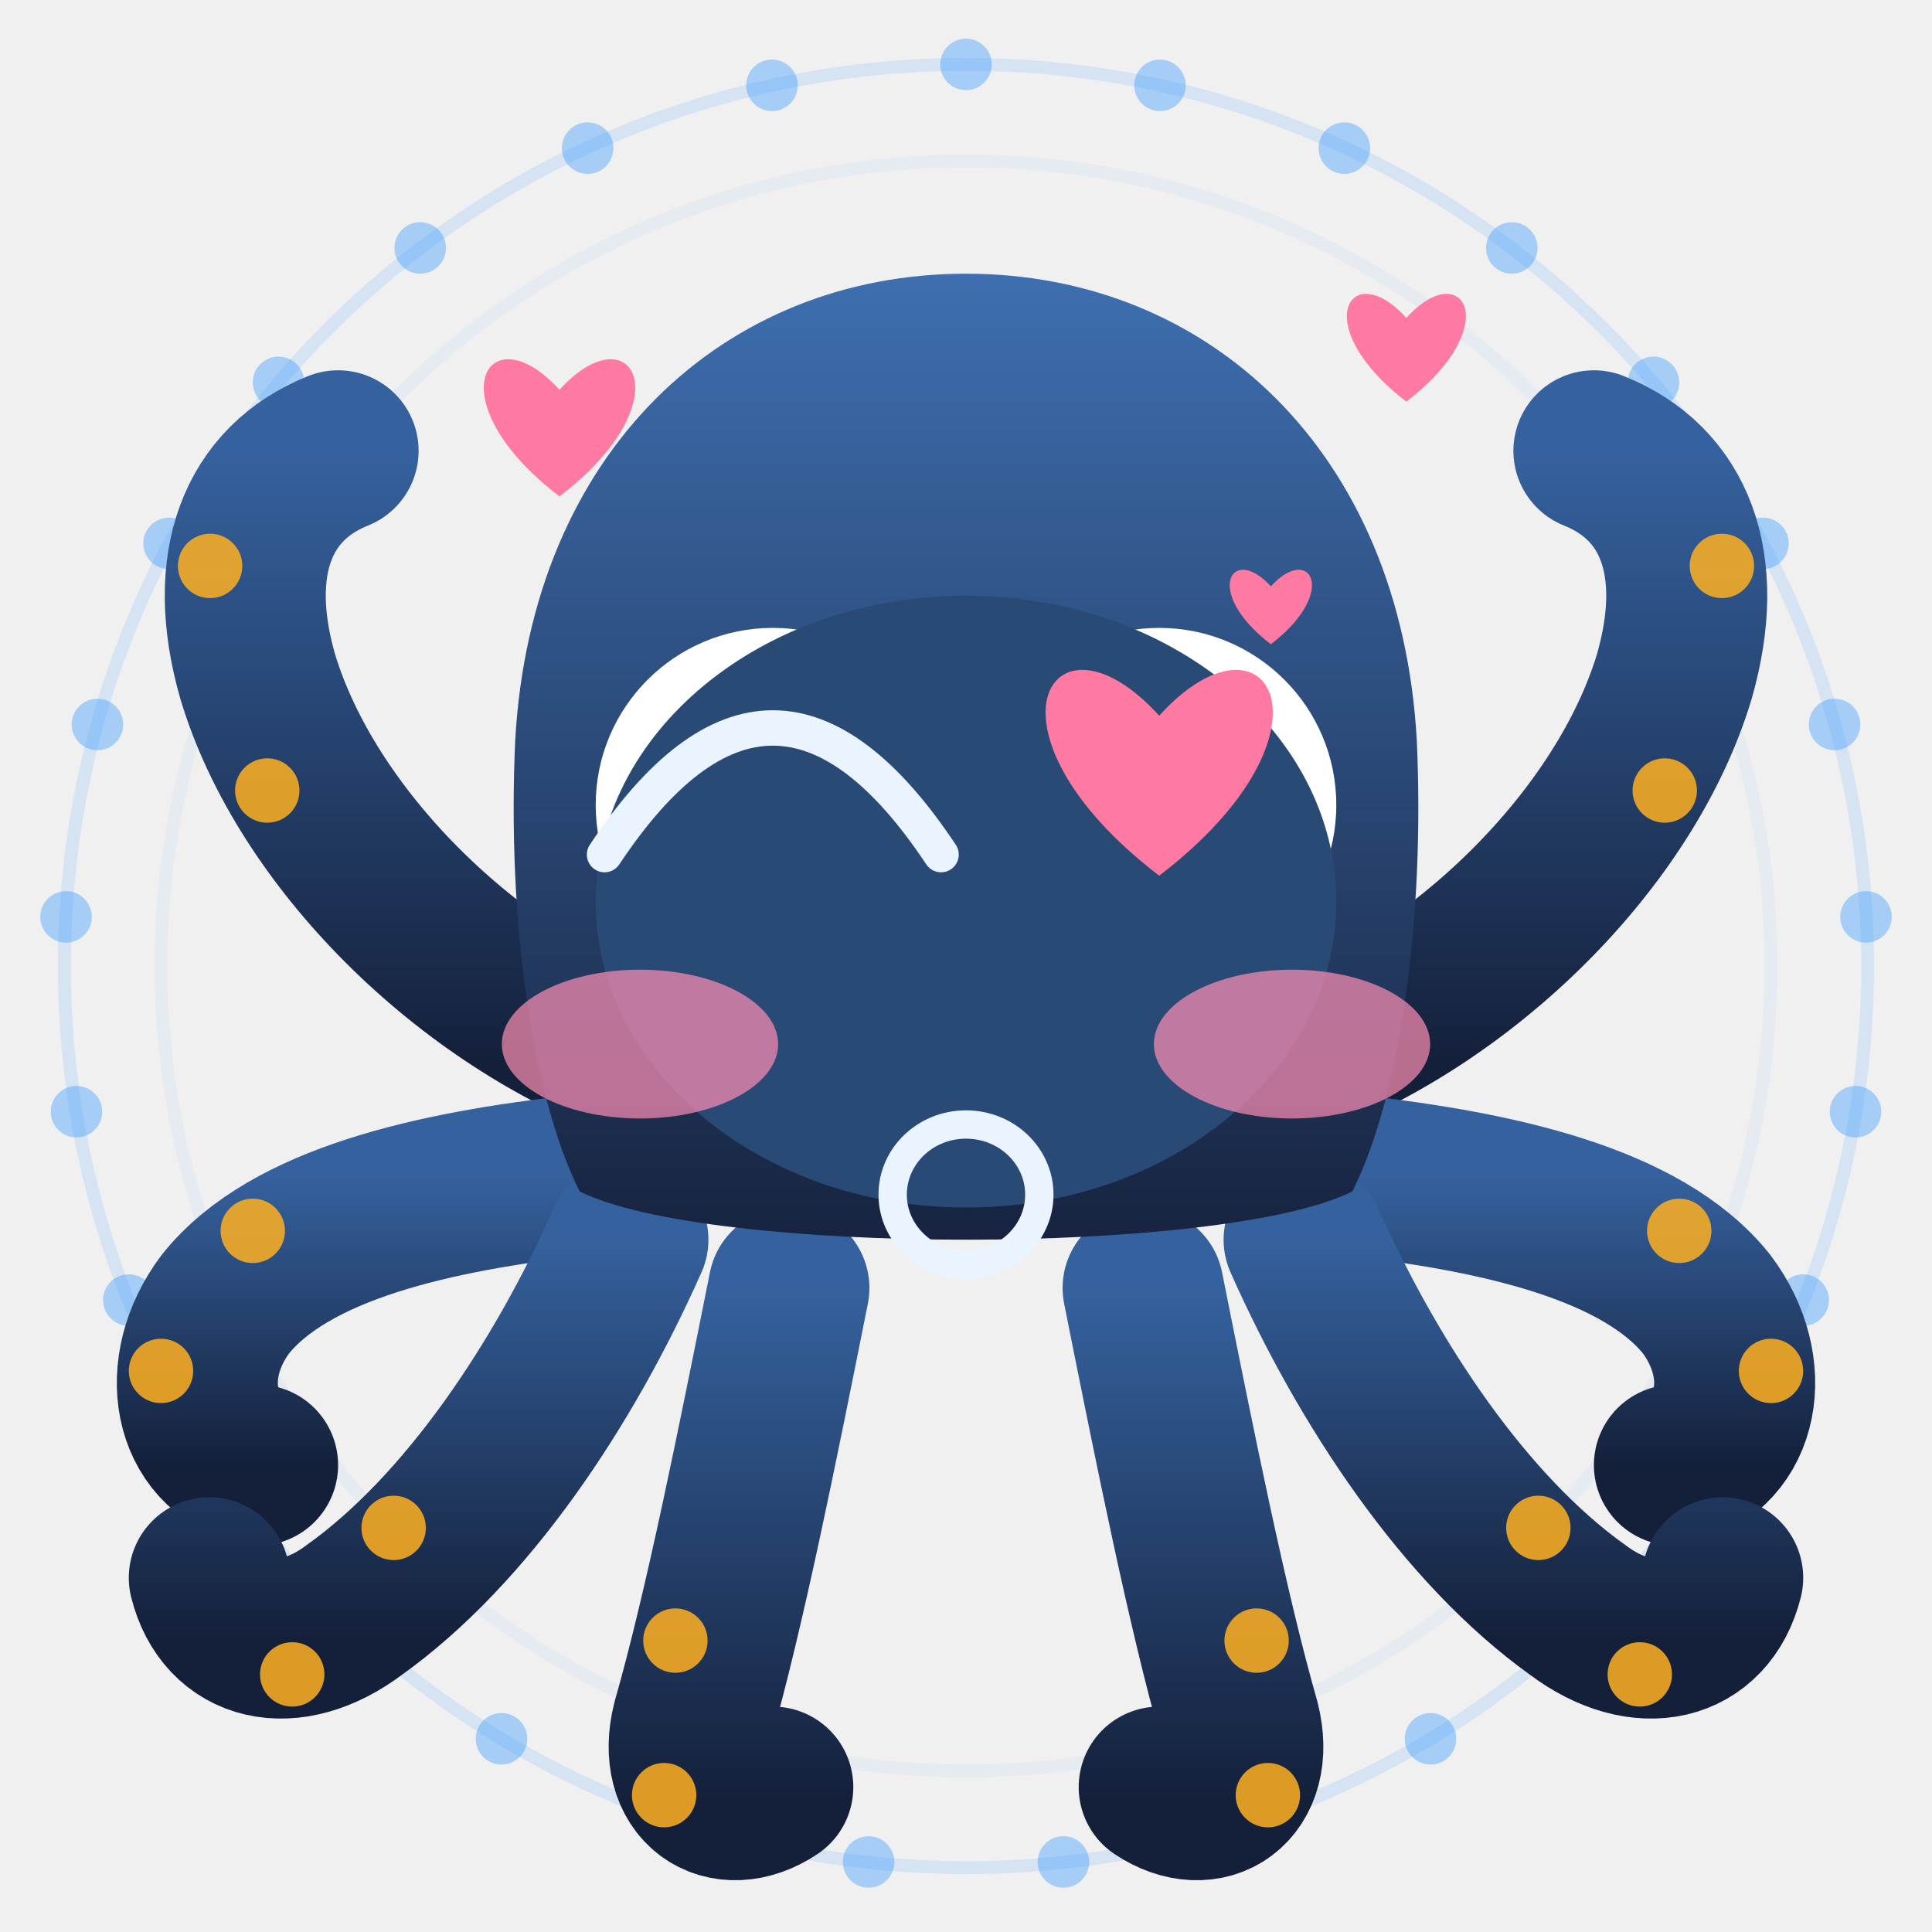
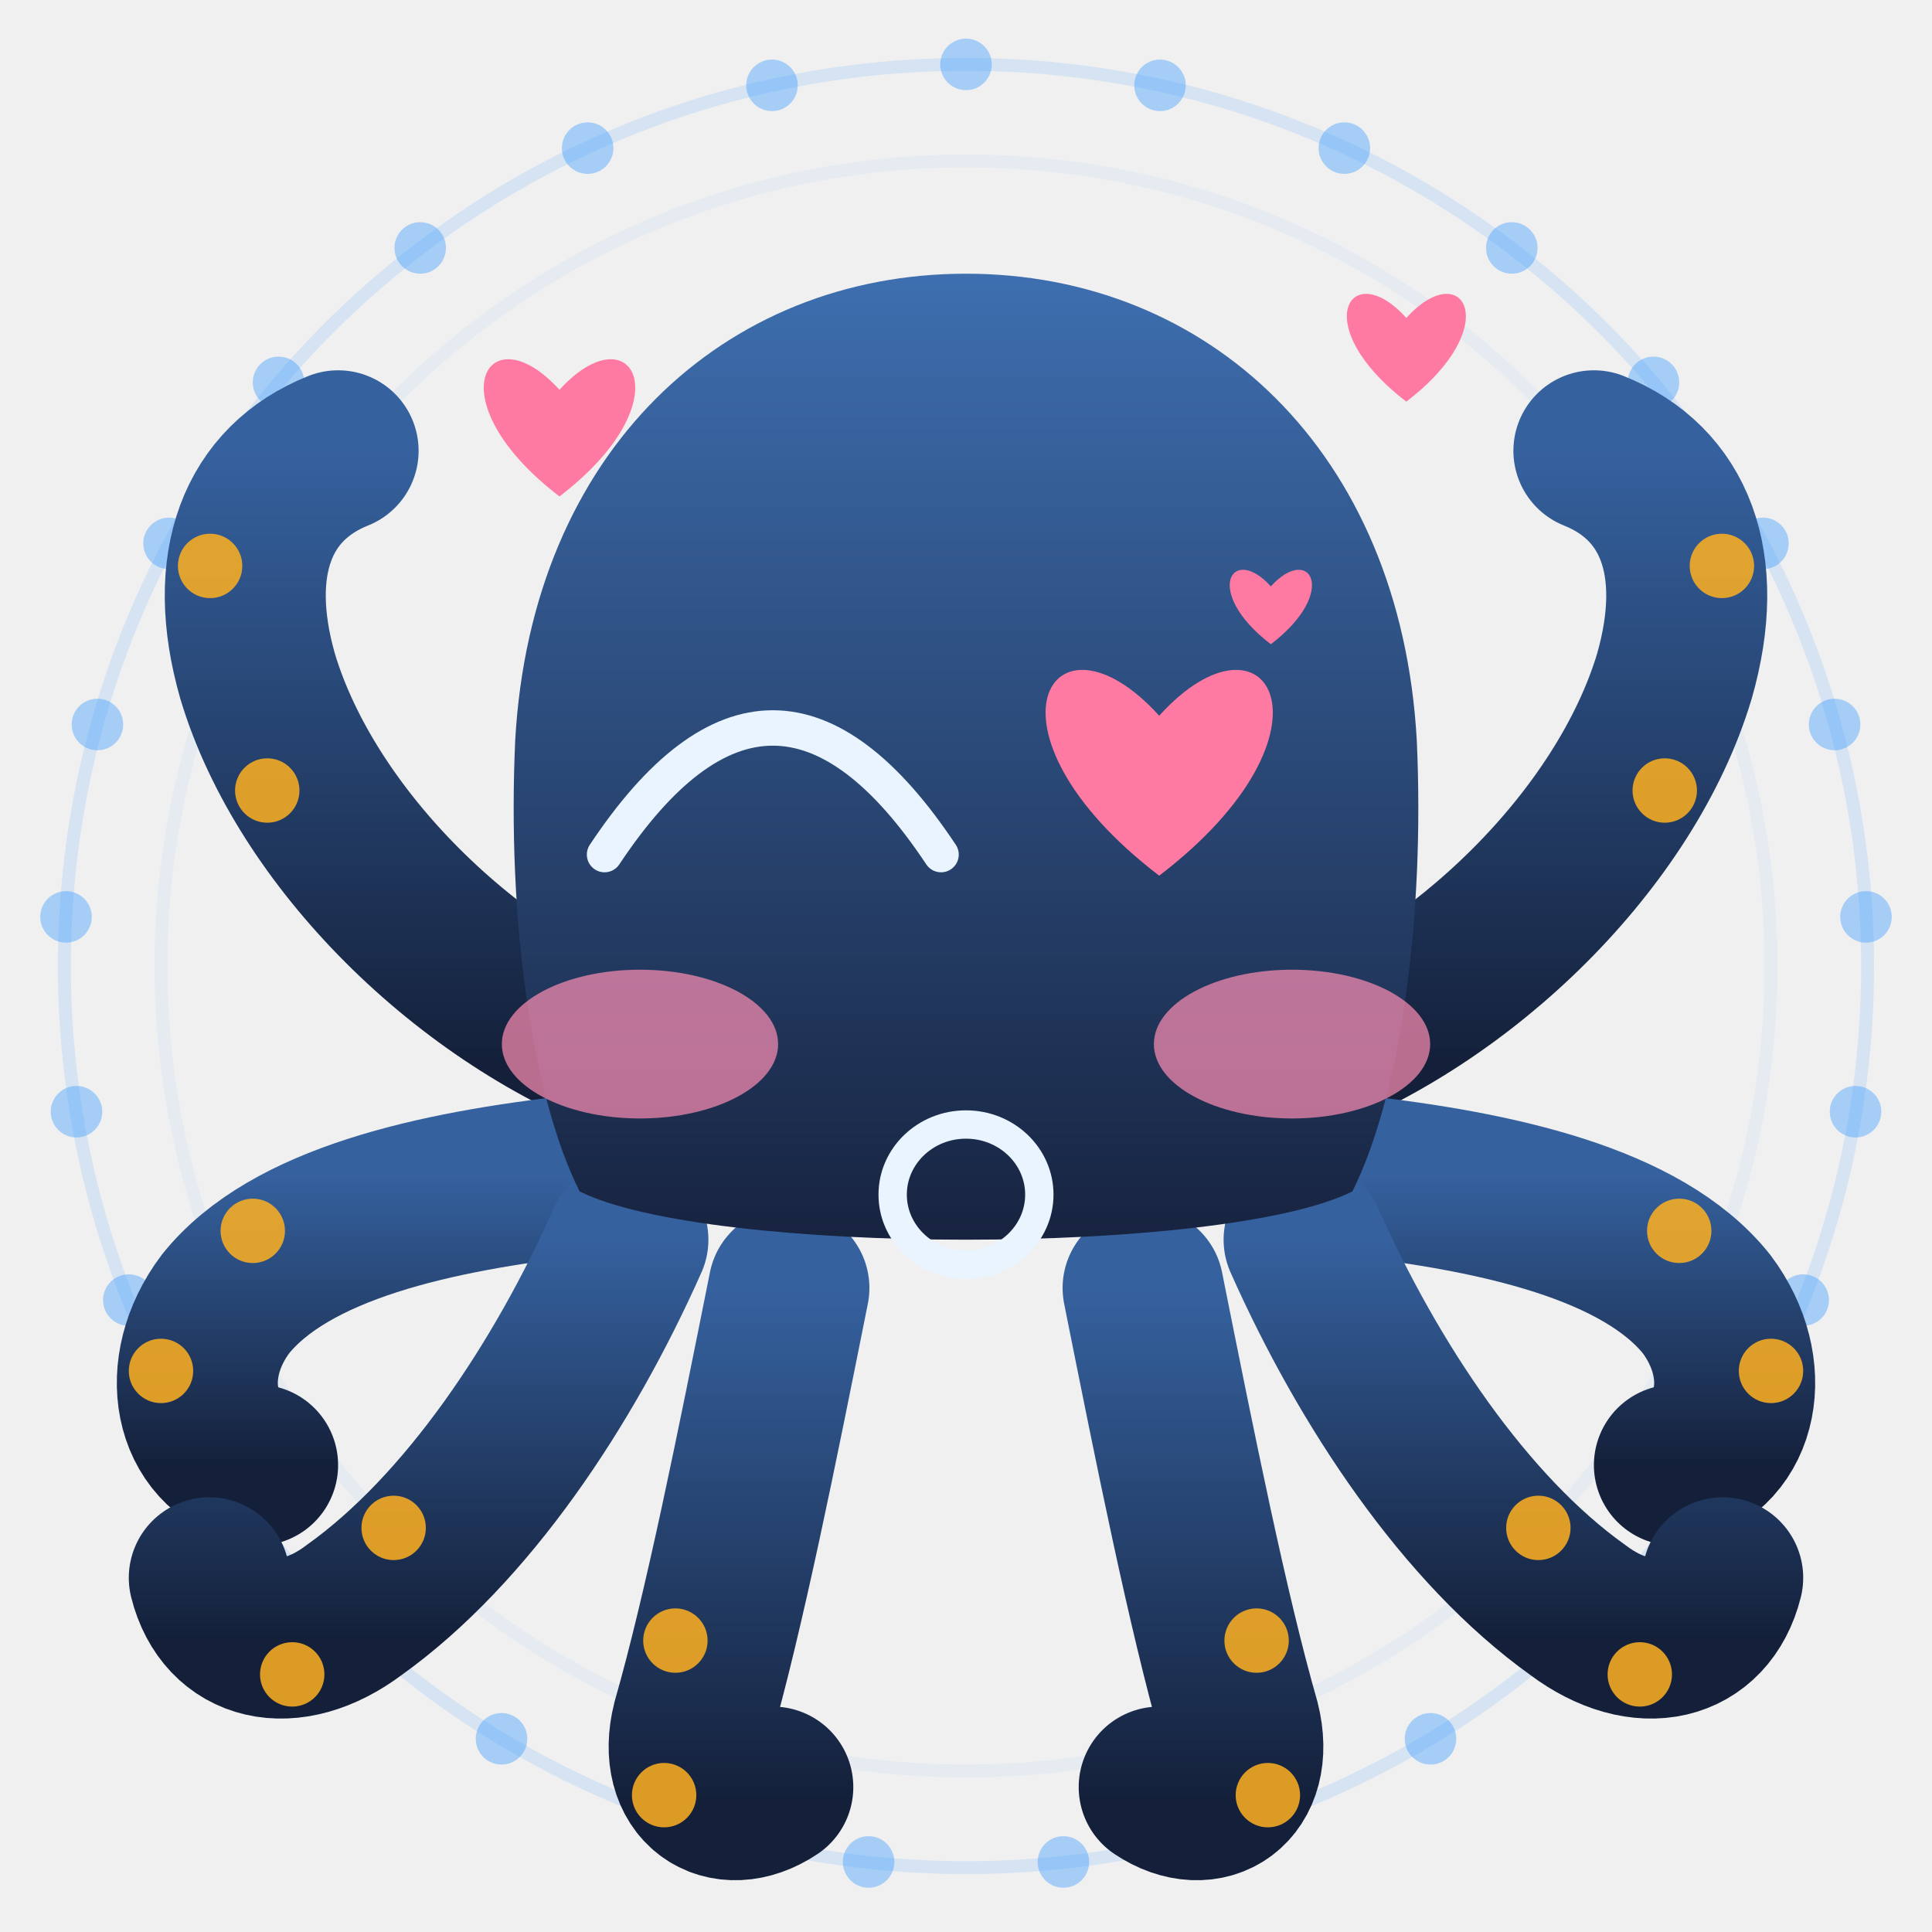
<svg xmlns="http://www.w3.org/2000/svg" viewBox="0 0 240 240" width="240" height="240" role="img" aria-label="阿章 · 撒娇 Coquettish">
  <style>
.ex-motion { animation: ex-sway 2.4s ease-in-out infinite; transform-box: fill-box; transform-origin: 50% 50%; }
.ex-anim-tear { animation: ex-tear 1.8s ease-in infinite; transform-box: fill-box; transform-origin: center; }
.ex-anim-sweat { animation: ex-tear 1.5s ease-in infinite; transform-box: fill-box; transform-origin: center; }
.ex-anim-heart { animation: ex-heart 2.2s ease-out infinite; transform-box: fill-box; transform-origin: center; }
.ex-anim-spark { animation: ex-spark 1.9s ease-in-out infinite; transform-box: fill-box; transform-origin: center; }
.ex-anim-rain { animation: ex-rain 1.4s linear infinite; transform-box: fill-box; transform-origin: center; }
.ex-anim-confetti { animation: ex-confetti 2.4s linear infinite; transform-box: fill-box; transform-origin: center; }
.ex-anim-pulse { animation: ex-pulse 1.6s ease-in-out infinite; transform-box: fill-box; transform-origin: center; }
.ex-anim-knock { animation: ex-knock 0.55s ease-in-out infinite; transform-box: fill-box; transform-origin: center; }
.ex-anim-knockline { animation: ex-knockline 0.55s ease-out infinite; transform-box: fill-box; transform-origin: center; }
.ex-anim-palm { animation: ex-palm 0.9s ease-in-out infinite; transform-box: fill-box; transform-origin: center; }
.ex-anim-steam { animation: ex-steam 1.8s ease-out infinite; transform-box: fill-box; transform-origin: center; }
.ex-anim-shock { animation: ex-shock 0.5s ease-in-out infinite; transform-box: fill-box; transform-origin: center; }
.ex-anim-please { animation: ex-please 1.4s ease-in-out infinite; transform-box: fill-box; transform-origin: center; }
.ex-anim-drift { animation: ex-drift 4.5s ease-in-out infinite; transform-box: fill-box; transform-origin: center; }
@keyframes ex-sway { 0%,100% { transform: rotate(0deg); } 50% { transform: rotate(-2.5deg); } }
@keyframes ex-tear { 0% { transform: translateY(0); opacity: 0; } 18% { opacity: 1; } 100% { transform: translateY(24.2px); opacity: 0; } }
@keyframes ex-heart { 0% { transform: translateY(0) scale(.65); opacity: 0; } 20% { opacity: 1; } 100% { transform: translateY(-39.6px) scale(1.15); opacity: 0; } }
@keyframes ex-spark { 0%,100% { transform: scale(.6) rotate(0deg); opacity: .3; } 50% { transform: scale(1.15) rotate(25deg); opacity: 1; } }
@keyframes ex-rain { 0% { transform: translateY(0); opacity: 0; } 20% { opacity: 1; } 100% { transform: translateY(26.4px); opacity: 0; } }
@keyframes ex-confetti { 0% { transform: translateY(-7.7px) rotate(0deg); opacity: 1; } 100% { transform: translateY(35.2px) rotate(200deg); opacity: 0; } }
@keyframes ex-pulse { 0%,100% { transform: scale(1); opacity: .35; } 50% { transform: scale(1.18); opacity: .7; } }
@keyframes ex-knock { 0%,100% { transform: translateX(9.9px); } 35% { transform: translateX(0); } }
@keyframes ex-knockline { 0%,100% { transform: scaleX(.6); opacity: .35; } 35% { transform: scaleX(1); opacity: 1; } }
@keyframes ex-palm { 0%,100% { transform: translateY(0) rotate(0deg); } 50% { transform: translateY(-2.64px) rotate(-4deg); } }
@keyframes ex-steam { 0% { transform: translateY(0); opacity: .7; } 100% { transform: translateY(-19.8px); opacity: 0; } }
@keyframes ex-shock { 0%,100% { transform: scaleX(.7); opacity: .4; } 50% { transform: scaleX(1.25); opacity: 1; } }
@keyframes ex-please { 0%,100% { transform: translateY(0); } 50% { transform: translateY(-3.96px); } }
@keyframes ex-drift { 0%,100% { transform: translateY(0); } 50% { transform: translateY(-4.4px); } }
@media (prefers-reduced-motion: reduce) {
  .ex-motion, [class*="ex-anim-"] { animation: none !important; }
}
</style>
  <g class="ex-motion ex-coquettish">
    <g class="ex-base">
      <defs>
        <linearGradient id="petBody" x1="0" y1="0" x2="0" y2="1">
          <stop offset="0" stop-color="#3E6FB0" />
          <stop offset="1" stop-color="#17233F" />
        </linearGradient>
        <linearGradient id="petArm" x1="0" y1="0" x2="0" y2="1">
          <stop offset="0" stop-color="#35619E" />
          <stop offset="1" stop-color="#14203A" />
        </linearGradient>
      </defs>
      <g fill="none" stroke="#409EFF">
        <circle cx="120" cy="120" r="112" stroke-opacity="0.15" stroke-width="1.6" />
        <circle cx="120" cy="120" r="100" stroke-opacity="0.06" stroke-width="1.6" />
      </g>
      <g fill="#409EFF" fill-opacity="0.42">
        <circle cx="120.0" cy="8.0" r="3.2" />
        <circle cx="144.1" cy="10.6" r="3.2" />
        <circle cx="167.0" cy="18.4" r="3.2" />
        <circle cx="187.8" cy="30.8" r="3.2" />
        <circle cx="205.4" cy="47.5" r="3.2" />
        <circle cx="219.0" cy="67.5" r="3.2" />
        <circle cx="227.9" cy="90.0" r="3.2" />
        <circle cx="231.8" cy="113.9" r="3.2" />
        <circle cx="230.5" cy="138.1" r="3.2" />
        <circle cx="224.0" cy="161.5" r="3.2" />
        <circle cx="212.7" cy="182.9" r="3.2" />
        <circle cx="197.0" cy="201.3" r="3.2" />
        <circle cx="177.7" cy="216.0" r="3.2" />
        <circle cx="155.8" cy="226.1" r="3.2" />
        <circle cx="132.1" cy="231.3" r="3.2" />
        <circle cx="107.9" cy="231.3" r="3.2" />
        <circle cx="84.2" cy="226.1" r="3.2" />
        <circle cx="62.3" cy="216.0" r="3.2" />
        <circle cx="43.0" cy="201.3" r="3.2" />
        <circle cx="27.3" cy="182.9" r="3.2" />
        <circle cx="16.0" cy="161.5" r="3.2" />
        <circle cx="9.5" cy="138.1" r="3.2" />
        <circle cx="8.2" cy="113.9" r="3.2" />
        <circle cx="12.1" cy="90.0" r="3.2" />
        <circle cx="21.0" cy="67.5" r="3.2" />
        <circle cx="34.6" cy="47.5" r="3.2" />
        <circle cx="52.2" cy="30.8" r="3.2" />
        <circle cx="73.0" cy="18.4" r="3.2" />
        <circle cx="95.9" cy="10.6" r="3.2" />
      </g>
      <g id="azArms">
        <g fill="none" stroke="url(#petArm)" stroke-width="20" stroke-linecap="round">
          <path d="M80 132 C58 124 38 104 32 84 C28 70 32 60 42 56" />
          <path d="M72 146 C54 148 36 152 28 162 C22 170 24 180 32 182" />
          <path d="M78 154 C70 172 58 190 44 200 C36 206 28 204 26 196" />
          <path d="M98 160 C94 180 90 200 86 214 C84 222 90 226 96 222" />
        </g>
        <g fill="#FFB020" fill-opacity="0.85">
          <circle cx="33.2" cy="98.2" r="4" />
          <circle cx="26.1" cy="70.3" r="4" />
          <circle cx="31.4" cy="152.9" r="4" />
          <circle cx="20.0" cy="170.3" r="4" />
          <circle cx="48.9" cy="189.8" r="4" />
          <circle cx="36.3" cy="208.0" r="4" />
          <circle cx="83.9" cy="203.8" r="4" />
          <circle cx="82.5" cy="223.0" r="4" />
        </g>
      </g>
      <use href="#azArms" transform="translate(240,0) scale(-1,1)" />
      <path d="M120 34 C150 34 174 56 176 92 C177 114 174 136 168 148 C152 156 88 156 72 148 C66 136 63 114 64 92 C66 56 90 34 120 34 Z" fill="url(#petBody)" />
-       <path d="M112 131 Q120 139 128 131" fill="none" stroke="#16213E" stroke-width="3.4" stroke-linecap="round" opacity="0.7" />
-       <g>
-         <circle cx="96" cy="100" r="22" fill="#FFFFFF" />
-         <circle cx="144" cy="100" r="22" fill="#FFFFFF" />
-         <circle cx="96" cy="100" r="13" fill="#409EFF" />
-         <circle cx="144" cy="100" r="13" fill="#409EFF" />
-         <circle cx="96" cy="100" r="7" fill="#16213E" />
-         <circle cx="144" cy="100" r="7" fill="#16213E" />
-         <circle cx="89.5" cy="93.5" r="4.2" fill="#FFFFFF" />
-         <circle cx="137.5" cy="93.5" r="4.2" fill="#FFFFFF" />
-       </g>
-       <ellipse cx="96" cy="100" rx="23" ry="0" fill="#294673">
-     
-   </ellipse>
-       <ellipse cx="144" cy="100" rx="23" ry="0" fill="#294673">
-     
-   </ellipse>
    </g>
    <g class="ex-face">
-       <ellipse cx="120" cy="112" rx="46" ry="38" fill="#2A4A76" />
      <path d="M 75.1,106.16 Q 96,74.7 116.9,106.16" fill="none" stroke="#EAF4FF" stroke-width="4.4" stroke-linecap="round" />
      <path class="ex-anim-pulse" style="animation-delay:0s" d="M 144,108.78 C 120.44,90.76 130.6,74.13 144,88.91 C 157.4,74.13 167.56,90.76 144,108.78 Z" fill="#FF7AA2" />
      <ellipse cx="120" cy="148.4" rx="9.11" ry="8.71" fill="none" stroke="#EAF4FF" stroke-width="3.52" />
      <ellipse class="ex-anim-pulse" cx="79.5" cy="129.7" rx="17.16" ry="9.24" fill="#FF8FB3" opacity="0.7" />
      <ellipse class="ex-anim-pulse" cx="160.5" cy="129.7" rx="17.16" ry="9.24" fill="#FF8FB3" opacity="0.7" />
      <path class="ex-anim-heart" style="animation-delay:0.0s" d="M 69.5,61.67 C 53.8,49.66 60.57,38.57 69.5,48.42 C 78.44,38.57 85.21,49.66 69.5,61.67 Z" fill="#FF7AA2" />
      <path class="ex-anim-heart" style="animation-delay:0.7s" d="M 174.7,49.89 C 162.36,40.46 167.69,31.74 174.7,39.49 C 181.72,31.74 187.05,40.46 174.7,49.89 Z" fill="#FF7AA2" />
      <path class="ex-anim-heart" style="animation-delay:1.3s" d="M 157.87,80.03 C 149.34,73.51 153.02,67.49 157.87,72.84 C 162.72,67.49 166.4,73.51 157.87,80.03 Z" fill="#FF7AA2" />
    </g>
  </g>
</svg>
